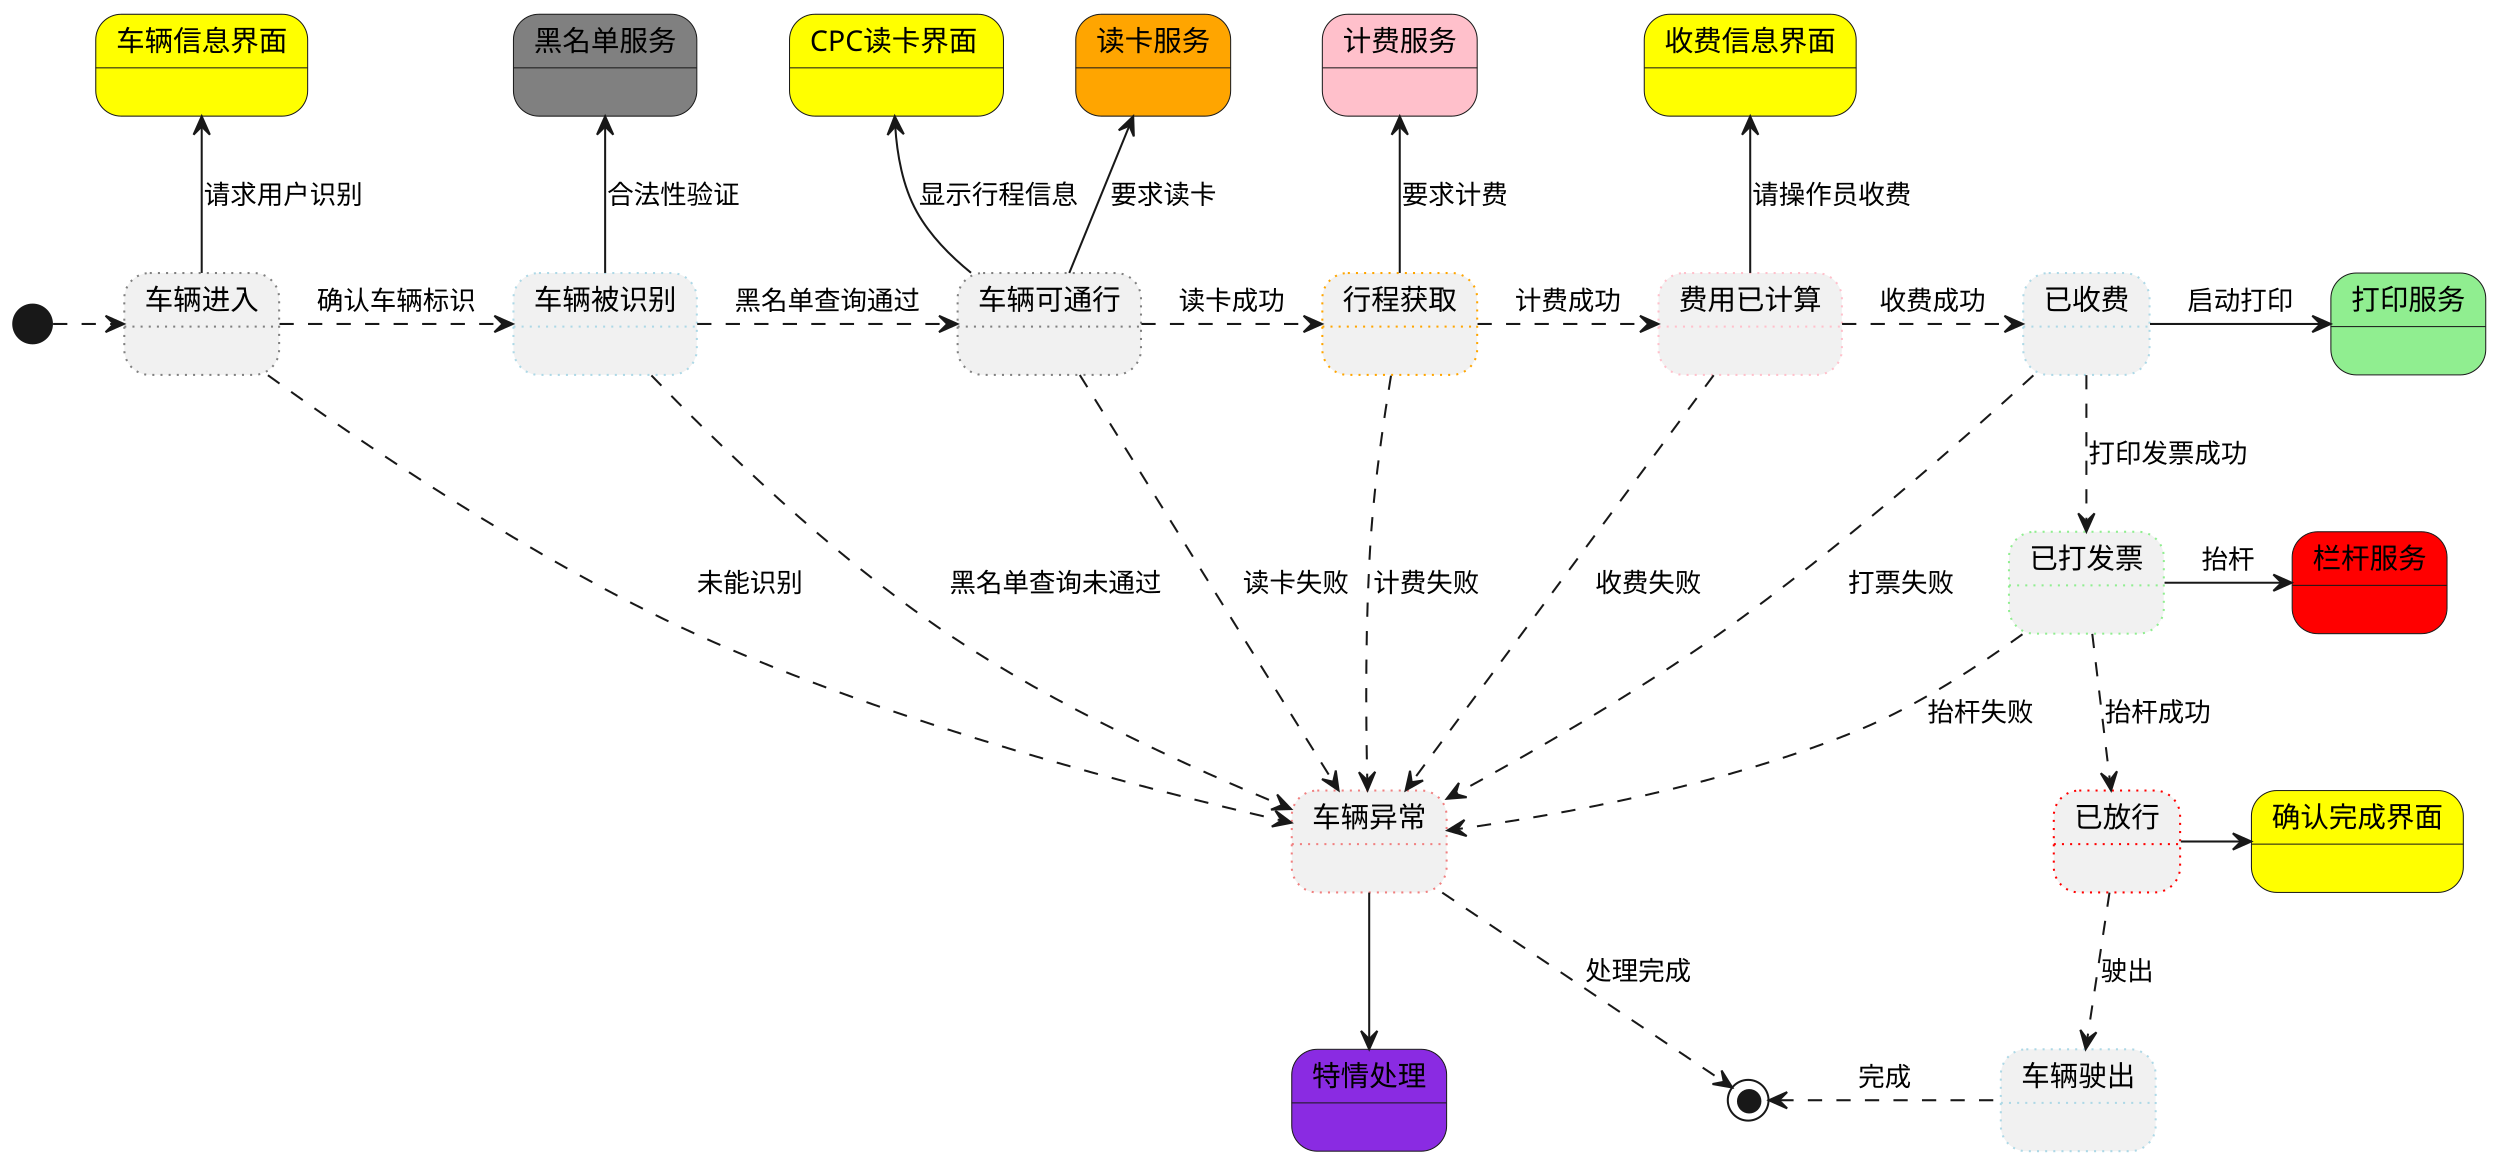
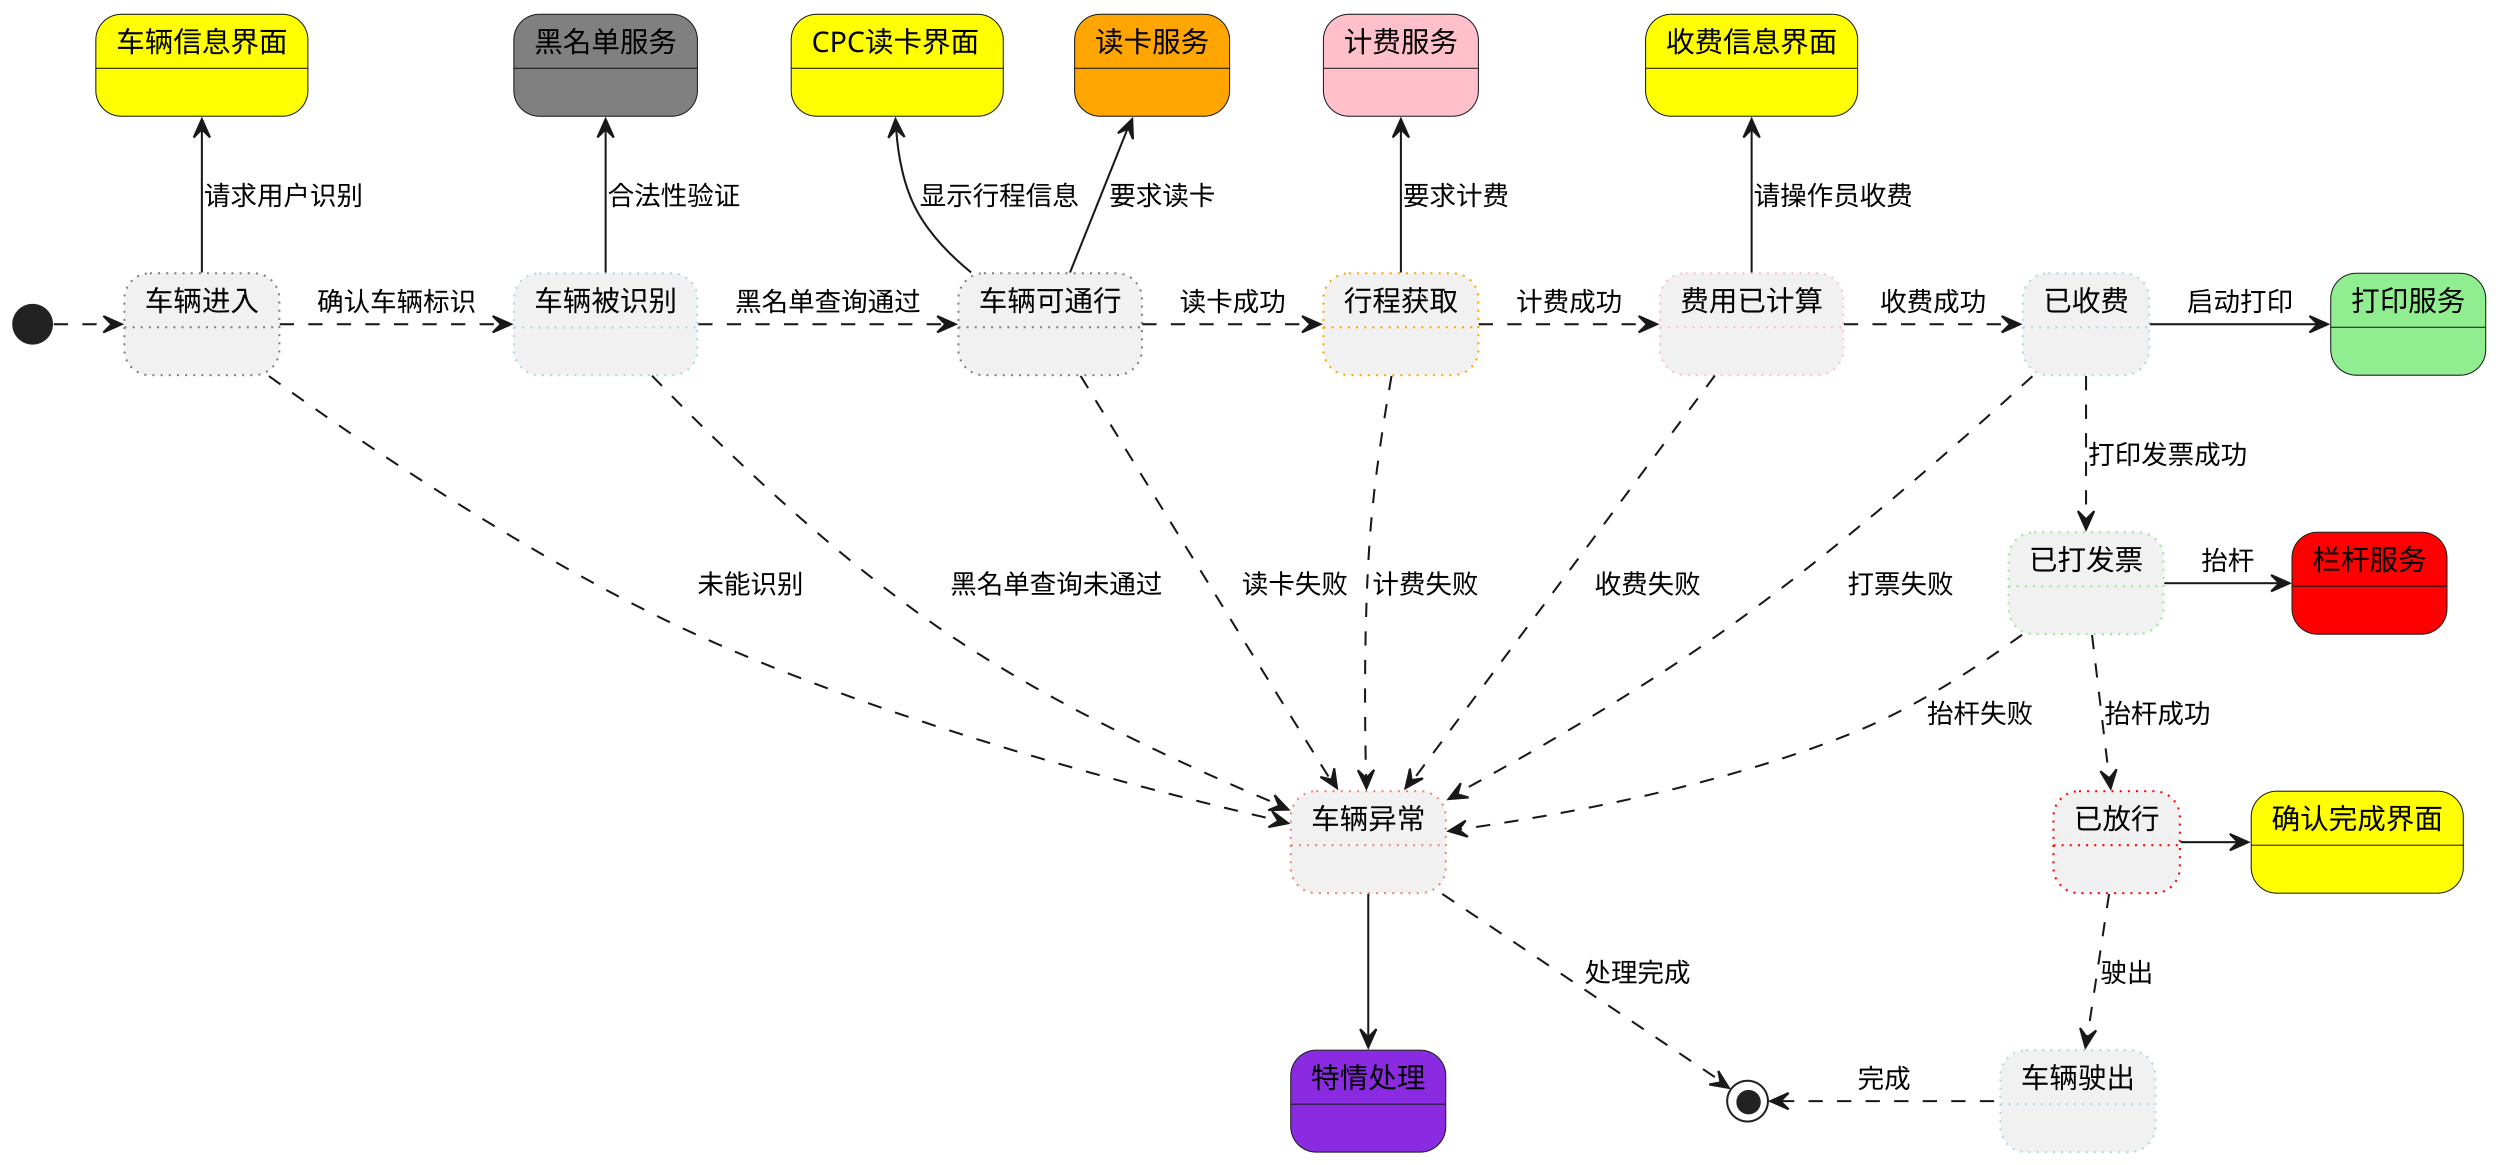
- <svg xmlns="http://www.w3.org/2000/svg" contentStyleType="text/css" height="571px" preserveAspectRatio="none" style="width:1227px;height:571px;background:#FFFFFF;" version="1.1" viewBox="0 0 1227 571" width="1227px" zoomAndPan="magnify">
+ <svg xmlns="http://www.w3.org/2000/svg" contentStyleType="text/css" height="571px" preserveAspectRatio="none" style="width:1226px;height:571px;background:#FFFFFF;" version="1.1" viewBox="0 0 1226 571" width="1226px" zoomAndPan="magnify">
  <defs />
  <g>
    <g id="黑名单服务">
      <rect fill="#808080" height="50" rx="12.5" ry="12.5" style="stroke:#181818;stroke-width:0.5;" width="90" x="252" y="7" />
-       <line style="stroke:#181818;stroke-width:0.5;" x1="252" x2="342" y1="33.297" y2="33.297" />
-       <text fill="#000000" font-family="sans-serif" font-size="14" lengthAdjust="spacing" textLength="70" x="262" y="24.995">黑名单服务</text>
+       <line style="stroke:#181818;stroke-width:0.5;" x1="252" x2="342" y1="33.488" y2="33.488" />
+       <text fill="#000000" font-family="sans-serif" font-size="14" lengthAdjust="spacing" textLength="70" x="262" y="25.535">黑名单服务</text>
    </g>
    <g id="计费服务">
      <rect fill="#FFC0CB" height="50" rx="12.5" ry="12.5" style="stroke:#181818;stroke-width:0.5;" width="76" x="649" y="7" />
-       <line style="stroke:#181818;stroke-width:0.5;" x1="649" x2="725" y1="33.297" y2="33.297" />
-       <text fill="#000000" font-family="sans-serif" font-size="14" lengthAdjust="spacing" textLength="56" x="659" y="24.995">计费服务</text>
+       <line style="stroke:#181818;stroke-width:0.5;" x1="649" x2="725" y1="33.488" y2="33.488" />
+       <text fill="#000000" font-family="sans-serif" font-size="14" lengthAdjust="spacing" textLength="56" x="659" y="25.535">计费服务</text>
    </g>
    <g id="车辆信息界面">
      <rect fill="#FFFF00" height="50" rx="12.5" ry="12.5" style="stroke:#181818;stroke-width:0.5;" width="104" x="47" y="7" />
-       <line style="stroke:#181818;stroke-width:0.5;" x1="47" x2="151" y1="33.297" y2="33.297" />
-       <text fill="#000000" font-family="sans-serif" font-size="14" lengthAdjust="spacing" textLength="84" x="57" y="24.995">车辆信息界面</text>
+       <line style="stroke:#181818;stroke-width:0.5;" x1="47" x2="151" y1="33.488" y2="33.488" />
+       <text fill="#000000" font-family="sans-serif" font-size="14" lengthAdjust="spacing" textLength="84" x="57" y="25.535">车辆信息界面</text>
    </g>
    <g id="收费信息界面">
      <rect fill="#FFFF00" height="50" rx="12.5" ry="12.5" style="stroke:#181818;stroke-width:0.5;" width="104" x="807" y="7" />
-       <line style="stroke:#181818;stroke-width:0.5;" x1="807" x2="911" y1="33.297" y2="33.297" />
-       <text fill="#000000" font-family="sans-serif" font-size="14" lengthAdjust="spacing" textLength="84" x="817" y="24.995">收费信息界面</text>
+       <line style="stroke:#181818;stroke-width:0.5;" x1="807" x2="911" y1="33.488" y2="33.488" />
+       <text fill="#000000" font-family="sans-serif" font-size="14" lengthAdjust="spacing" textLength="84" x="817" y="25.535">收费信息界面</text>
    </g>
    <g id="CPC读卡界面">
-       <rect fill="#FFFF00" height="50" rx="12.5" ry="12.5" style="stroke:#181818;stroke-width:0.5;" width="105" x="387.5" y="7" />
-       <line style="stroke:#181818;stroke-width:0.5;" x1="387.5" x2="492.5" y1="33.297" y2="33.297" />
-       <text fill="#000000" font-family="sans-serif" font-size="14" lengthAdjust="spacing" textLength="85" x="397.5" y="24.995">CPC读卡界面</text>
+       <rect fill="#FFFF00" height="50" rx="12.5" ry="12.5" style="stroke:#181818;stroke-width:0.5;" width="104" x="388" y="7" />
+       <line style="stroke:#181818;stroke-width:0.5;" x1="388" x2="492" y1="33.488" y2="33.488" />
+       <text fill="#000000" font-family="sans-serif" font-size="14" lengthAdjust="spacing" textLength="84" x="398" y="25.535">CPC读卡界面</text>
    </g>
    <g id="确认完成界面">
-       <rect fill="#FFFF00" height="50" rx="12.5" ry="12.5" style="stroke:#181818;stroke-width:0.5;" width="104" x="1105" y="388" />
-       <line style="stroke:#181818;stroke-width:0.5;" x1="1105" x2="1209" y1="414.297" y2="414.297" />
-       <text fill="#000000" font-family="sans-serif" font-size="14" lengthAdjust="spacing" textLength="84" x="1115" y="405.995">确认完成界面</text>
+       <rect fill="#FFFF00" height="50" rx="12.5" ry="12.5" style="stroke:#181818;stroke-width:0.5;" width="104" x="1104" y="388" />
+       <line style="stroke:#181818;stroke-width:0.5;" x1="1104" x2="1208" y1="414.488" y2="414.488" />
+       <text fill="#000000" font-family="sans-serif" font-size="14" lengthAdjust="spacing" textLength="84" x="1114" y="406.535">确认完成界面</text>
    </g>
    <g id="栏杆服务">
-       <rect fill="#FF0000" height="50" rx="12.5" ry="12.5" style="stroke:#181818;stroke-width:0.5;" width="76" x="1125" y="261" />
-       <line style="stroke:#181818;stroke-width:0.5;" x1="1125" x2="1201" y1="287.297" y2="287.297" />
-       <text fill="#000000" font-family="sans-serif" font-size="14" lengthAdjust="spacing" textLength="56" x="1135" y="278.995">栏杆服务</text>
+       <rect fill="#FF0000" height="50" rx="12.5" ry="12.5" style="stroke:#181818;stroke-width:0.5;" width="76" x="1124" y="261" />
+       <line style="stroke:#181818;stroke-width:0.5;" x1="1124" x2="1200" y1="287.488" y2="287.488" />
+       <text fill="#000000" font-family="sans-serif" font-size="14" lengthAdjust="spacing" textLength="56" x="1134" y="279.535">栏杆服务</text>
    </g>
    <g id="打印服务">
-       <rect fill="#90EE90" height="50" rx="12.5" ry="12.5" style="stroke:#181818;stroke-width:0.5;" width="76" x="1144" y="134" />
-       <line style="stroke:#181818;stroke-width:0.5;" x1="1144" x2="1220" y1="160.297" y2="160.297" />
-       <text fill="#000000" font-family="sans-serif" font-size="14" lengthAdjust="spacing" textLength="56" x="1154" y="151.995">打印服务</text>
+       <rect fill="#90EE90" height="50" rx="12.5" ry="12.5" style="stroke:#181818;stroke-width:0.5;" width="76" x="1143" y="134" />
+       <line style="stroke:#181818;stroke-width:0.5;" x1="1143" x2="1219" y1="160.488" y2="160.488" />
+       <text fill="#000000" font-family="sans-serif" font-size="14" lengthAdjust="spacing" textLength="56" x="1153" y="152.535">打印服务</text>
    </g>
    <g id="读卡服务">
-       <rect fill="#FFA500" height="50" rx="12.5" ry="12.5" style="stroke:#181818;stroke-width:0.5;" width="76" x="528" y="7" />
-       <line style="stroke:#181818;stroke-width:0.5;" x1="528" x2="604" y1="33.297" y2="33.297" />
-       <text fill="#000000" font-family="sans-serif" font-size="14" lengthAdjust="spacing" textLength="56" x="538" y="24.995">读卡服务</text>
+       <rect fill="#FFA500" height="50" rx="12.5" ry="12.5" style="stroke:#181818;stroke-width:0.5;" width="76" x="527" y="7" />
+       <line style="stroke:#181818;stroke-width:0.5;" x1="527" x2="603" y1="33.488" y2="33.488" />
+       <text fill="#000000" font-family="sans-serif" font-size="14" lengthAdjust="spacing" textLength="56" x="537" y="25.535">读卡服务</text>
    </g>
    <g id="特情处理">
-       <rect fill="#8A2BE2" height="50" rx="12.5" ry="12.5" style="stroke:#181818;stroke-width:0.5;" width="76" x="634" y="515" />
-       <line style="stroke:#181818;stroke-width:0.5;" x1="634" x2="710" y1="541.297" y2="541.297" />
-       <text fill="#000000" font-family="sans-serif" font-size="14" lengthAdjust="spacing" textLength="56" x="644" y="532.995">特情处理</text>
+       <rect fill="#8A2BE2" height="50" rx="12.5" ry="12.5" style="stroke:#181818;stroke-width:0.5;" width="76" x="633" y="515" />
+       <line style="stroke:#181818;stroke-width:0.5;" x1="633" x2="709" y1="541.488" y2="541.488" />
+       <text fill="#000000" font-family="sans-serif" font-size="14" lengthAdjust="spacing" textLength="56" x="643" y="533.535">特情处理</text>
    </g>
    <g id="车辆进入">
      <rect fill="#F1F1F1" height="50" rx="12.5" ry="12.5" style="stroke:#808080;stroke-width:1.0;stroke-dasharray:1.0,3.0;" width="76" x="61" y="134" />
-       <line style="stroke:#808080;stroke-width:1.0;stroke-dasharray:1.0,3.0;" x1="61" x2="137" y1="160.297" y2="160.297" />
-       <text fill="#000000" font-family="sans-serif" font-size="14" lengthAdjust="spacing" textLength="56" x="71" y="151.995">车辆进入</text>
+       <line style="stroke:#808080;stroke-width:1.0;stroke-dasharray:1.0,3.0;" x1="61" x2="137" y1="160.488" y2="160.488" />
+       <text fill="#000000" font-family="sans-serif" font-size="14" lengthAdjust="spacing" textLength="56" x="71" y="152.535">车辆进入</text>
    </g>
    <g id="行程获取">
      <rect fill="#F1F1F1" height="50" rx="12.5" ry="12.5" style="stroke:#FFA500;stroke-width:1.0;stroke-dasharray:1.0,3.0;" width="76" x="649" y="134" />
-       <line style="stroke:#FFA500;stroke-width:1.0;stroke-dasharray:1.0,3.0;" x1="649" x2="725" y1="160.297" y2="160.297" />
-       <text fill="#000000" font-family="sans-serif" font-size="14" lengthAdjust="spacing" textLength="56" x="659" y="151.995">行程获取</text>
+       <line style="stroke:#FFA500;stroke-width:1.0;stroke-dasharray:1.0,3.0;" x1="649" x2="725" y1="160.488" y2="160.488" />
+       <text fill="#000000" font-family="sans-serif" font-size="14" lengthAdjust="spacing" textLength="56" x="659" y="152.535">行程获取</text>
    </g>
    <g id="车辆可通行">
      <rect fill="#F1F1F1" height="50" rx="12.5" ry="12.5" style="stroke:#808080;stroke-width:1.0;stroke-dasharray:1.0,3.0;" width="90" x="470" y="134" />
-       <line style="stroke:#808080;stroke-width:1.0;stroke-dasharray:1.0,3.0;" x1="470" x2="560" y1="160.297" y2="160.297" />
-       <text fill="#000000" font-family="sans-serif" font-size="14" lengthAdjust="spacing" textLength="70" x="480" y="151.995">车辆可通行</text>
+       <line style="stroke:#808080;stroke-width:1.0;stroke-dasharray:1.0,3.0;" x1="470" x2="560" y1="160.488" y2="160.488" />
+       <text fill="#000000" font-family="sans-serif" font-size="14" lengthAdjust="spacing" textLength="70" x="480" y="152.535">车辆可通行</text>
    </g>
    <g id="车辆被识别">
      <rect fill="#F1F1F1" height="50" rx="12.5" ry="12.5" style="stroke:#ADD8E6;stroke-width:1.0;stroke-dasharray:1.0,3.0;" width="90" x="252" y="134" />
-       <line style="stroke:#ADD8E6;stroke-width:1.0;stroke-dasharray:1.0,3.0;" x1="252" x2="342" y1="160.297" y2="160.297" />
-       <text fill="#000000" font-family="sans-serif" font-size="14" lengthAdjust="spacing" textLength="70" x="262" y="151.995">车辆被识别</text>
+       <line style="stroke:#ADD8E6;stroke-width:1.0;stroke-dasharray:1.0,3.0;" x1="252" x2="342" y1="160.488" y2="160.488" />
+       <text fill="#000000" font-family="sans-serif" font-size="14" lengthAdjust="spacing" textLength="70" x="262" y="152.535">车辆被识别</text>
    </g>
    <g id="费用已计算">
      <rect fill="#F1F1F1" height="50" rx="12.5" ry="12.5" style="stroke:#FFC0CB;stroke-width:1.0;stroke-dasharray:1.0,3.0;" width="90" x="814" y="134" />
-       <line style="stroke:#FFC0CB;stroke-width:1.0;stroke-dasharray:1.0,3.0;" x1="814" x2="904" y1="160.297" y2="160.297" />
-       <text fill="#000000" font-family="sans-serif" font-size="14" lengthAdjust="spacing" textLength="70" x="824" y="151.995">费用已计算</text>
+       <line style="stroke:#FFC0CB;stroke-width:1.0;stroke-dasharray:1.0,3.0;" x1="814" x2="904" y1="160.488" y2="160.488" />
+       <text fill="#000000" font-family="sans-serif" font-size="14" lengthAdjust="spacing" textLength="70" x="824" y="152.535">费用已计算</text>
    </g>
    <g id="已收费">
-       <rect fill="#F1F1F1" height="50" rx="12.5" ry="12.5" style="stroke:#ADD8E6;stroke-width:1.0;stroke-dasharray:1.0,3.0;" width="62" x="993" y="134" />
-       <line style="stroke:#ADD8E6;stroke-width:1.0;stroke-dasharray:1.0,3.0;" x1="993" x2="1055" y1="160.297" y2="160.297" />
-       <text fill="#000000" font-family="sans-serif" font-size="14" lengthAdjust="spacing" textLength="42" x="1003" y="151.995">已收费</text>
+       <rect fill="#F1F1F1" height="50" rx="12.5" ry="12.5" style="stroke:#ADD8E6;stroke-width:1.0;stroke-dasharray:1.0,3.0;" width="62" x="992" y="134" />
+       <line style="stroke:#ADD8E6;stroke-width:1.0;stroke-dasharray:1.0,3.0;" x1="992" x2="1054" y1="160.488" y2="160.488" />
+       <text fill="#000000" font-family="sans-serif" font-size="14" lengthAdjust="spacing" textLength="42" x="1002" y="152.535">已收费</text>
    </g>
    <g id="已打发票">
-       <rect fill="#F1F1F1" height="50" rx="12.5" ry="12.5" style="stroke:#90EE90;stroke-width:1.0;stroke-dasharray:1.0,3.0;" width="76" x="986" y="261" />
-       <line style="stroke:#90EE90;stroke-width:1.0;stroke-dasharray:1.0,3.0;" x1="986" x2="1062" y1="287.297" y2="287.297" />
-       <text fill="#000000" font-family="sans-serif" font-size="14" lengthAdjust="spacing" textLength="56" x="996" y="278.995">已打发票</text>
+       <rect fill="#F1F1F1" height="50" rx="12.5" ry="12.5" style="stroke:#90EE90;stroke-width:1.0;stroke-dasharray:1.0,3.0;" width="76" x="985" y="261" />
+       <line style="stroke:#90EE90;stroke-width:1.0;stroke-dasharray:1.0,3.0;" x1="985" x2="1061" y1="287.488" y2="287.488" />
+       <text fill="#000000" font-family="sans-serif" font-size="14" lengthAdjust="spacing" textLength="56" x="995" y="279.535">已打发票</text>
    </g>
    <g id="已放行">
-       <rect fill="#F1F1F1" height="50" rx="12.5" ry="12.5" style="stroke:#FF0000;stroke-width:1.0;stroke-dasharray:1.0,3.0;" width="62" x="1008" y="388" />
-       <line style="stroke:#FF0000;stroke-width:1.0;stroke-dasharray:1.0,3.0;" x1="1008" x2="1070" y1="414.297" y2="414.297" />
-       <text fill="#000000" font-family="sans-serif" font-size="14" lengthAdjust="spacing" textLength="42" x="1018" y="405.995">已放行</text>
+       <rect fill="#F1F1F1" height="50" rx="12.5" ry="12.5" style="stroke:#FF0000;stroke-width:1.0;stroke-dasharray:1.0,3.0;" width="62" x="1007" y="388" />
+       <line style="stroke:#FF0000;stroke-width:1.0;stroke-dasharray:1.0,3.0;" x1="1007" x2="1069" y1="414.488" y2="414.488" />
+       <text fill="#000000" font-family="sans-serif" font-size="14" lengthAdjust="spacing" textLength="42" x="1017" y="406.535">已放行</text>
    </g>
    <g id="车辆驶出">
-       <rect fill="#F1F1F1" height="50" rx="12.5" ry="12.5" style="stroke:#ADD8E6;stroke-width:1.0;stroke-dasharray:1.0,3.0;" width="76" x="982" y="515" />
-       <line style="stroke:#ADD8E6;stroke-width:1.0;stroke-dasharray:1.0,3.0;" x1="982" x2="1058" y1="541.297" y2="541.297" />
-       <text fill="#000000" font-family="sans-serif" font-size="14" lengthAdjust="spacing" textLength="56" x="992" y="532.995">车辆驶出</text>
+       <rect fill="#F1F1F1" height="50" rx="12.5" ry="12.5" style="stroke:#ADD8E6;stroke-width:1.0;stroke-dasharray:1.0,3.0;" width="76" x="981" y="515" />
+       <line style="stroke:#ADD8E6;stroke-width:1.0;stroke-dasharray:1.0,3.0;" x1="981" x2="1057" y1="541.488" y2="541.488" />
+       <text fill="#000000" font-family="sans-serif" font-size="14" lengthAdjust="spacing" textLength="56" x="991" y="533.535">车辆驶出</text>
    </g>
    <g id="车辆异常">
-       <rect fill="#F1F1F1" height="50" rx="12.5" ry="12.5" style="stroke:#F08080;stroke-width:1.0;stroke-dasharray:1.0,3.0;" width="76" x="634" y="388" />
-       <line style="stroke:#F08080;stroke-width:1.0;stroke-dasharray:1.0,3.0;" x1="634" x2="710" y1="414.297" y2="414.297" />
-       <text fill="#000000" font-family="sans-serif" font-size="14" lengthAdjust="spacing" textLength="56" x="644" y="405.995">车辆异常</text>
-     </g>
-     <ellipse cx="16" cy="159" fill="#181818" rx="10" ry="10" style="stroke:none;stroke-width:1.0;" />
-     <ellipse cx="858" cy="540" fill="none" rx="10" ry="10" style="stroke:#181818;stroke-width:1.0;" />
-     <ellipse cx="858.5" cy="540.5" fill="#181818" rx="6" ry="6" style="stroke:none;stroke-width:1.0;" />
-     <g id="link_*start*_车辆进入">
-       <path d="M26.05,159 C35.92,159 45.79,159 55.66,159 " fill="none" id="*start*-to-车辆进入" style="stroke:#181818;stroke-width:1.0;stroke-dasharray:7.0,7.0;" />
-       <polygon fill="#181818" points="60.82,159,51.82,155,55.82,159,51.82,163,60.82,159" style="stroke:#181818;stroke-width:1.0;" />
+       <rect fill="#F1F1F1" height="50" rx="12.5" ry="12.5" style="stroke:#F08080;stroke-width:1.0;stroke-dasharray:1.0,3.0;" width="76" x="633" y="388" />
+       <line style="stroke:#F08080;stroke-width:1.0;stroke-dasharray:1.0,3.0;" x1="633" x2="709" y1="414.488" y2="414.488" />
+       <text fill="#000000" font-family="sans-serif" font-size="14" lengthAdjust="spacing" textLength="56" x="643" y="406.535">车辆异常</text>
+     </g>
+     <ellipse cx="16" cy="159" fill="#222222" rx="10" ry="10" style="stroke:none;stroke-width:1.0;" />
+     <ellipse cx="857" cy="540" fill="none" rx="10" ry="10" style="stroke:#222222;stroke-width:1.0;" />
+     <ellipse cx="857.5" cy="540.5" fill="#222222" rx="6" ry="6" style="stroke:none;stroke-width:1.0;" />
+     <g id="link_*start_车辆进入">
+       <path d="M26.38,159 C35.85,159 45.33,159 54.8,159 " fill="none" id="*start-to-车辆进入" style="stroke:#181818;stroke-width:1.0;stroke-dasharray:7.0,7.0;" />
+       <polygon fill="#181818" points="59.7,159,50.7,155,54.7,159,50.7,163,59.7,159" style="stroke:#181818;stroke-width:1.0;" />
    </g>
    <g id="link_车辆进入_车辆被识别">
-       <path d="M137.18,159 C168.22,159 212.28,159 246.29,159 " fill="none" id="车辆进入-to-车辆被识别" style="stroke:#181818;stroke-width:1.0;stroke-dasharray:7.0,7.0;" />
-       <polygon fill="#181818" points="251.65,159,242.65,155,246.65,159,242.65,163,251.65,159" style="stroke:#181818;stroke-width:1.0;" />
-       <text fill="#000000" font-family="sans-serif" font-size="13" lengthAdjust="spacing" textLength="78" x="155.5" y="152.067">确认车辆标识</text>
+       <path d="M137.18,159 C168.09,159 211.92,159 245.86,159 " fill="none" id="车辆进入-to-车辆被识别" style="stroke:#181818;stroke-width:1.0;stroke-dasharray:7.0,7.0;" />
+       <polygon fill="#181818" points="250.65,159,241.65,155,245.65,159,241.65,163,250.65,159" style="stroke:#181818;stroke-width:1.0;" />
+       <text fill="#000000" font-family="sans-serif" font-size="13" lengthAdjust="spacing" textLength="78" x="155.5" y="152.568">确认车辆标识</text>
    </g>
    <g id="link_车辆信息界面_车辆进入">
-       <path d="M99,62.19 C99,84.02 99,113.5 99,133.97 " fill="none" id="车辆信息界面-backto-车辆进入" style="stroke:#181818;stroke-width:1.0;" />
-       <polygon fill="#181818" points="99,57.1,95,66.1,99,62.1,103,66.1,99,57.1" style="stroke:#181818;stroke-width:1.0;" />
-       <text fill="#000000" font-family="sans-serif" font-size="13" lengthAdjust="spacing" textLength="78" x="100" y="100.067">请求用户识别</text>
+       <path d="M99,63.29 C99,84.89 99,113.55 99,133.66 " fill="none" id="车辆信息界面-backto-车辆进入" style="stroke:#181818;stroke-width:1.0;" />
+       <polygon fill="#181818" points="99,58.4,95,67.4,99,63.4,103,67.4,99,58.4" style="stroke:#181818;stroke-width:1.0;" />
+       <text fill="#000000" font-family="sans-serif" font-size="13" lengthAdjust="spacing" textLength="78" x="100" y="100.568">请求用户识别</text>
    </g>
    <g id="link_车辆被识别_车辆可通行">
-       <path d="M342.17,159 C377.83,159 427.56,159 464.53,159 " fill="none" id="车辆被识别-to-车辆可通行" style="stroke:#181818;stroke-width:1.0;stroke-dasharray:7.0,7.0;" />
-       <polygon fill="#181818" points="469.89,159,460.89,155,464.89,159,460.89,163,469.89,159" style="stroke:#181818;stroke-width:1.0;" />
-       <text fill="#000000" font-family="sans-serif" font-size="13" lengthAdjust="spacing" textLength="91" x="360.5" y="152.067">黑名单查询通过</text>
+       <path d="M342.43,159 C377.85,159 427.03,159 463.83,159 " fill="none" id="车辆被识别-to-车辆可通行" style="stroke:#181818;stroke-width:1.0;stroke-dasharray:7.0,7.0;" />
+       <polygon fill="#181818" points="468.62,159,459.62,155,463.62,159,459.62,163,468.62,159" style="stroke:#181818;stroke-width:1.0;" />
+       <text fill="#000000" font-family="sans-serif" font-size="13" lengthAdjust="spacing" textLength="91" x="360.5" y="152.568">黑名单查询通过</text>
    </g>
    <g id="link_黑名单服务_车辆被识别">
-       <path d="M297,62.19 C297,84.02 297,113.5 297,133.97 " fill="none" id="黑名单服务-backto-车辆被识别" style="stroke:#181818;stroke-width:1.0;" />
-       <polygon fill="#181818" points="297,57.1,293,66.1,297,62.1,301,66.1,297,57.1" style="stroke:#181818;stroke-width:1.0;" />
-       <text fill="#000000" font-family="sans-serif" font-size="13" lengthAdjust="spacing" textLength="65" x="298" y="100.067">合法性验证</text>
+       <path d="M297,63.29 C297,84.89 297,113.55 297,133.66 " fill="none" id="黑名单服务-backto-车辆被识别" style="stroke:#181818;stroke-width:1.0;" />
+       <polygon fill="#181818" points="297,58.4,293,67.4,297,63.4,301,67.4,297,58.4" style="stroke:#181818;stroke-width:1.0;" />
+       <text fill="#000000" font-family="sans-serif" font-size="13" lengthAdjust="spacing" textLength="65" x="298" y="100.568">合法性验证</text>
    </g>
    <g id="link_车辆被识别_车辆异常">
-       <path d="M319.72,184.27 C350.48,216.17 408.09,272.64 465,311 C518.11,346.79 585.79,377.33 629.02,395.18 " fill="none" id="车辆被识别-to-车辆异常" style="stroke:#181818;stroke-width:1.0;stroke-dasharray:7.0,7.0;" />
-       <polygon fill="#181818" points="633.65,397.08,626.843,389.962,629.024,395.181,623.805,397.363,633.65,397.08" style="stroke:#181818;stroke-width:1.0;" />
-       <text fill="#000000" font-family="sans-serif" font-size="13" lengthAdjust="spacing" textLength="104" x="466" y="290.567">黑名单查询未通过</text>
+       <path d="M319.73,184.25 C350.5,216.13 408.13,272.59 465,311 C517.55,346.49 584.4,376.9 627.45,394.82 " fill="none" id="车辆被识别-to-车辆异常" style="stroke:#181818;stroke-width:1.0;stroke-dasharray:7.0,7.0;" />
+       <polygon fill="#181818" points="631.84,397.05,625.06,389.907,627.222,395.134,621.994,397.296,631.84,397.05" style="stroke:#181818;stroke-width:1.0;" />
+       <text fill="#000000" font-family="sans-serif" font-size="13" lengthAdjust="spacing" textLength="104" x="466" y="291.068">黑名单查询未通过</text>
    </g>
    <g id="link_车辆可通行_行程获取">
-       <path d="M560.19,159 C586.04,159 618.29,159 643.8,159 " fill="none" id="车辆可通行-to-行程获取" style="stroke:#181818;stroke-width:1.0;stroke-dasharray:7.0,7.0;" />
-       <polygon fill="#181818" points="648.8,159,639.8,155,643.8,159,639.8,163,648.8,159" style="stroke:#181818;stroke-width:1.0;" />
-       <text fill="#000000" font-family="sans-serif" font-size="13" lengthAdjust="spacing" textLength="52" x="578.5" y="152.067">读卡成功</text>
+       <path d="M560.19,159 C585.62,159 617.25,159 642.56,159 " fill="none" id="车辆可通行-to-行程获取" style="stroke:#181818;stroke-width:1.0;stroke-dasharray:7.0,7.0;" />
+       <polygon fill="#181818" points="647.52,159,638.52,155,642.52,159,638.52,163,647.52,159" style="stroke:#181818;stroke-width:1.0;" />
+       <text fill="#000000" font-family="sans-serif" font-size="13" lengthAdjust="spacing" textLength="52" x="578.5" y="152.568">读卡成功</text>
    </g>
    <g id="link_读卡服务_车辆可通行">
-       <path d="M554.2,61.92 C545.29,83.77 533.19,113.42 524.8,133.97 " fill="none" id="读卡服务-backto-车辆可通行" style="stroke:#181818;stroke-width:1.0;" />
-       <polygon fill="#181818" points="556.17,57.1,549.07,63.926,554.284,61.73,556.479,66.944,556.17,57.1" style="stroke:#181818;stroke-width:1.0;" />
-       <text fill="#000000" font-family="sans-serif" font-size="13" lengthAdjust="spacing" textLength="52" x="545" y="100.067">要求读卡</text>
+       <path d="M553.11,62.74 C544.44,84.4 532.85,113.38 524.73,133.66 " fill="none" id="读卡服务-backto-车辆可通行" style="stroke:#181818;stroke-width:1.0;" />
+       <polygon fill="#181818" points="555.24,58.4,548.184,65.271,553.383,63.042,555.611,68.242,555.24,58.4" style="stroke:#181818;stroke-width:1.0;" />
+       <text fill="#000000" font-family="sans-serif" font-size="13" lengthAdjust="spacing" textLength="52" x="544" y="100.568">要求读卡</text>
    </g>
    <g id="link_CPC读卡界面_车辆可通行">
-       <path d="M439.4,62.29 C440.27,75.72 442.99,91.43 450,104 C456.43,115.53 466.37,125.63 476.57,133.88 " fill="none" id="CPC读卡界面-backto-车辆可通行" style="stroke:#181818;stroke-width:1.0;" />
-       <polygon fill="#181818" points="439.14,57.07,435.608,66.264,439.397,62.063,443.597,65.853,439.14,57.07" style="stroke:#181818;stroke-width:1.0;" />
-       <text fill="#000000" font-family="sans-serif" font-size="13" lengthAdjust="spacing" textLength="78" x="451" y="100.067">显示行程信息</text>
+       <path d="M439.47,63.31 C440.41,76.51 443.16,91.74 450,104 C456.36,115.4 466.15,125.4 476.23,133.6 " fill="none" id="CPC读卡界面-backto-车辆可通行" style="stroke:#181818;stroke-width:1.0;" />
+       <polygon fill="#181818" points="439.15,58.4,435.618,67.594,439.407,63.393,443.607,67.183,439.15,58.4" style="stroke:#181818;stroke-width:1.0;" />
+       <text fill="#000000" font-family="sans-serif" font-size="13" lengthAdjust="spacing" textLength="78" x="451" y="100.568">显示行程信息</text>
    </g>
    <g id="link_行程获取_费用已计算">
-       <path d="M725.17,159 C749.76,159 782,159 808.67,159 " fill="none" id="行程获取-to-费用已计算" style="stroke:#181818;stroke-width:1.0;stroke-dasharray:7.0,7.0;" />
-       <polygon fill="#181818" points="813.92,159,804.92,155,808.92,159,804.92,163,813.92,159" style="stroke:#181818;stroke-width:1.0;" />
-       <text fill="#000000" font-family="sans-serif" font-size="13" lengthAdjust="spacing" textLength="52" x="743.5" y="152.067">计费成功</text>
+       <path d="M725.17,159 C749.46,159 781.22,159 807.7,159 " fill="none" id="行程获取-to-费用已计算" style="stroke:#181818;stroke-width:1.0;stroke-dasharray:7.0,7.0;" />
+       <polygon fill="#181818" points="812.61,159,803.61,155,807.61,159,803.61,163,812.61,159" style="stroke:#181818;stroke-width:1.0;" />
+       <text fill="#000000" font-family="sans-serif" font-size="13" lengthAdjust="spacing" textLength="52" x="743.5" y="152.568">计费成功</text>
    </g>
    <g id="link_计费服务_行程获取">
-       <path d="M687,62.19 C687,84.02 687,113.5 687,133.97 " fill="none" id="计费服务-backto-行程获取" style="stroke:#181818;stroke-width:1.0;" />
-       <polygon fill="#181818" points="687,57.1,683,66.1,687,62.1,691,66.1,687,57.1" style="stroke:#181818;stroke-width:1.0;" />
-       <text fill="#000000" font-family="sans-serif" font-size="13" lengthAdjust="spacing" textLength="52" x="688" y="100.067">要求计费</text>
+       <path d="M687,63.29 C687,84.89 687,113.55 687,133.66 " fill="none" id="计费服务-backto-行程获取" style="stroke:#181818;stroke-width:1.0;" />
+       <polygon fill="#181818" points="687,58.4,683,67.4,687,63.4,691,67.4,687,58.4" style="stroke:#181818;stroke-width:1.0;" />
+       <text fill="#000000" font-family="sans-serif" font-size="13" lengthAdjust="spacing" textLength="52" x="688" y="100.568">要求计费</text>
    </g>
    <g id="link_费用已计算_已收费">
-       <path d="M904.09,159 C930.37,159 963.07,159 987.68,159 " fill="none" id="费用已计算-to-已收费" style="stroke:#181818;stroke-width:1.0;stroke-dasharray:7.0,7.0;" />
-       <polygon fill="#181818" points="992.81,159,983.81,155,987.81,159,983.81,163,992.81,159" style="stroke:#181818;stroke-width:1.0;" />
-       <text fill="#000000" font-family="sans-serif" font-size="13" lengthAdjust="spacing" textLength="52" x="922.5" y="152.067">收费成功</text>
+       <path d="M904.25,159 C929.86,159 961.5,159 985.68,159 " fill="none" id="费用已计算-to-已收费" style="stroke:#181818;stroke-width:1.0;stroke-dasharray:7.0,7.0;" />
+       <polygon fill="#181818" points="990.65,159,981.65,155,985.65,159,981.65,163,990.65,159" style="stroke:#181818;stroke-width:1.0;" />
+       <text fill="#000000" font-family="sans-serif" font-size="13" lengthAdjust="spacing" textLength="52" x="922" y="152.568">收费成功</text>
    </g>
    <g id="link_收费信息界面_费用已计算">
-       <path d="M859,62.19 C859,84.02 859,113.5 859,133.97 " fill="none" id="收费信息界面-backto-费用已计算" style="stroke:#181818;stroke-width:1.0;" />
-       <polygon fill="#181818" points="859,57.1,855,66.1,859,62.1,863,66.1,859,57.1" style="stroke:#181818;stroke-width:1.0;" />
-       <text fill="#000000" font-family="sans-serif" font-size="13" lengthAdjust="spacing" textLength="78" x="860" y="100.067">请操作员收费</text>
+       <path d="M859,63.29 C859,84.89 859,113.55 859,133.66 " fill="none" id="收费信息界面-backto-费用已计算" style="stroke:#181818;stroke-width:1.0;" />
+       <polygon fill="#181818" points="859,58.4,855,67.4,859,63.4,863,67.4,859,58.4" style="stroke:#181818;stroke-width:1.0;" />
+       <text fill="#000000" font-family="sans-serif" font-size="13" lengthAdjust="spacing" textLength="78" x="860" y="100.568">请操作员收费</text>
    </g>
    <g id="link_已收费_已打发票">
-       <path d="M1024,184.1 C1024,204.59 1024,234.08 1024,255.88 " fill="none" id="已收费-to-已打发票" style="stroke:#181818;stroke-width:1.0;stroke-dasharray:7.0,7.0;" />
-       <polygon fill="#181818" points="1024,260.97,1028,251.97,1024,255.97,1020,251.97,1024,260.97" style="stroke:#181818;stroke-width:1.0;" />
-       <text fill="#000000" font-family="sans-serif" font-size="13" lengthAdjust="spacing" textLength="78" x="1025" y="227.067">打印发票成功</text>
+       <path d="M1023,184.4 C1023,204.53 1023,233.19 1023,254.78 " fill="none" id="已收费-to-已打发票" style="stroke:#181818;stroke-width:1.0;stroke-dasharray:7.0,7.0;" />
+       <polygon fill="#181818" points="1023,259.66,1027,250.66,1023,254.66,1019,250.66,1023,259.66" style="stroke:#181818;stroke-width:1.0;" />
+       <text fill="#000000" font-family="sans-serif" font-size="13" lengthAdjust="spacing" textLength="78" x="1024" y="227.568">打印发票成功</text>
    </g>
    <g id="link_已收费_打印服务">
-       <path d="M1055.22,159 C1079.08,159 1112.25,159 1138.68,159 " fill="none" id="已收费-to-打印服务" style="stroke:#181818;stroke-width:1.0;" />
-       <polygon fill="#181818" points="1143.87,159,1134.87,155,1138.87,159,1134.87,163,1143.87,159" style="stroke:#181818;stroke-width:1.0;" />
-       <text fill="#000000" font-family="sans-serif" font-size="13" lengthAdjust="spacing" textLength="52" x="1073.5" y="152.067">启动打印</text>
+       <path d="M1054.22,159 C1077.79,159 1110.47,159 1136.74,159 " fill="none" id="已收费-to-打印服务" style="stroke:#181818;stroke-width:1.0;" />
+       <polygon fill="#181818" points="1141.59,159,1132.59,155,1136.59,159,1132.59,163,1141.59,159" style="stroke:#181818;stroke-width:1.0;" />
+       <text fill="#000000" font-family="sans-serif" font-size="13" lengthAdjust="spacing" textLength="52" x="1072.5" y="152.568">启动打印</text>
    </g>
    <g id="link_已打发票_已放行">
-       <path d="M1026.89,311.1 C1029.35,331.59 1032.89,361.08 1035.51,382.88 " fill="none" id="已打发票-to-已放行" style="stroke:#181818;stroke-width:1.0;stroke-dasharray:7.0,7.0;" />
-       <polygon fill="#181818" points="1036.12,387.97,1039.013,378.556,1035.521,383.006,1031.07,379.514,1036.12,387.97" style="stroke:#181818;stroke-width:1.0;" />
-       <text fill="#000000" font-family="sans-serif" font-size="13" lengthAdjust="spacing" textLength="52" x="1033" y="354.067">抬杆成功</text>
+       <path d="M1025.93,311.4 C1028.34,331.53 1031.78,360.19 1034.37,381.78 " fill="none" id="已打发票-to-已放行" style="stroke:#181818;stroke-width:1.0;stroke-dasharray:7.0,7.0;" />
+       <polygon fill="#181818" points="1035.08,386.66,1037.97,377.245,1034.479,381.696,1030.027,378.206,1035.08,386.66" style="stroke:#181818;stroke-width:1.0;" />
+       <text fill="#000000" font-family="sans-serif" font-size="13" lengthAdjust="spacing" textLength="52" x="1032" y="354.568">抬杆成功</text>
    </g>
    <g id="link_已打发票_栏杆服务">
-       <path d="M1062.35,286 C1080.13,286 1101.33,286 1119.68,286 " fill="none" id="已打发票-to-栏杆服务" style="stroke:#181818;stroke-width:1.0;" />
-       <polygon fill="#181818" points="1124.77,286,1115.77,282,1119.77,286,1115.77,290,1124.77,286" style="stroke:#181818;stroke-width:1.0;" />
-       <text fill="#000000" font-family="sans-serif" font-size="13" lengthAdjust="spacing" textLength="26" x="1080.5" y="279.067">抬杆</text>
+       <path d="M1061.35,286 C1078.97,286 1099.97,286 1118.21,286 " fill="none" id="已打发票-to-栏杆服务" style="stroke:#181818;stroke-width:1.0;" />
+       <polygon fill="#181818" points="1122.77,286,1113.77,282,1117.77,286,1113.77,290,1122.77,286" style="stroke:#181818;stroke-width:1.0;" />
+       <text fill="#000000" font-family="sans-serif" font-size="13" lengthAdjust="spacing" textLength="26" x="1079.5" y="279.568">抬杆</text>
    </g>
    <g id="link_已放行_车辆驶出">
-       <path d="M1035.34,438.1 C1032.22,458.59 1027.74,488.08 1024.43,509.88 " fill="none" id="已放行-to-车辆驶出" style="stroke:#181818;stroke-width:1.0;stroke-dasharray:7.0,7.0;" />
-       <polygon fill="#181818" points="1023.65,514.97,1028.943,506.664,1024.393,510.026,1021.032,505.476,1023.65,514.97" style="stroke:#181818;stroke-width:1.0;" />
-       <text fill="#000000" font-family="sans-serif" font-size="13" lengthAdjust="spacing" textLength="26" x="1031" y="481.067">驶出</text>
+       <path d="M1034.29,438.4 C1031.23,458.53 1026.87,487.19 1023.59,508.78 " fill="none" id="已放行-to-车辆驶出" style="stroke:#181818;stroke-width:1.0;stroke-dasharray:7.0,7.0;" />
+       <polygon fill="#181818" points="1022.7,513.66,1027.993,505.354,1023.443,508.716,1020.082,504.166,1022.7,513.66" style="stroke:#181818;stroke-width:1.0;" />
+       <text fill="#000000" font-family="sans-serif" font-size="13" lengthAdjust="spacing" textLength="26" x="1030" y="481.568">驶出</text>
    </g>
    <g id="link_已放行_确认完成界面">
-       <path d="M1070.34,413 C1080.14,413 1089.95,413 1099.75,413 " fill="none" id="已放行-to-确认完成界面" style="stroke:#181818;stroke-width:1.0;" />
-       <polygon fill="#181818" points="1104.87,413,1095.87,409,1099.87,413,1095.87,417,1104.87,413" style="stroke:#181818;stroke-width:1.0;" />
+       <path d="M1069.34,413 C1078.78,413 1088.22,413 1097.66,413 " fill="none" id="已放行-to-确认完成界面" style="stroke:#181818;stroke-width:1.0;" />
+       <polygon fill="#181818" points="1102.53,413,1093.53,409,1097.53,413,1093.53,417,1102.53,413" style="stroke:#181818;stroke-width:1.0;" />
    </g>
    <g id="link_车辆进入_车辆异常">
-       <path d="M131.5,184.17 C176.55,216.74 261.44,274.8 341,311 C440,356.05 564.51,387.89 628.94,402.68 " fill="none" id="车辆进入-to-车辆异常" style="stroke:#181818;stroke-width:1.0;stroke-dasharray:7.0,7.0;" />
-       <polygon fill="#181818" points="633.85,403.8,625.968,397.894,628.976,402.685,624.185,405.692,633.85,403.8" style="stroke:#181818;stroke-width:1.0;" />
-       <text fill="#000000" font-family="sans-serif" font-size="13" lengthAdjust="spacing" textLength="52" x="342" y="290.567">未能识别</text>
+       <path d="M131.89,184.44 C177.04,217.05 261.68,274.87 341,311 C439.18,355.72 562.51,387.5 627.04,402.42 " fill="none" id="车辆进入-to-车辆异常" style="stroke:#181818;stroke-width:1.0;stroke-dasharray:7.0,7.0;" />
+       <polygon fill="#181818" points="631.72,403.72,623.838,397.814,626.846,402.605,622.055,405.613,631.72,403.72" style="stroke:#181818;stroke-width:1.0;" />
+       <text fill="#000000" font-family="sans-serif" font-size="13" lengthAdjust="spacing" textLength="52" x="342" y="291.068">未能识别</text>
    </g>
    <g id="link_车辆可通行_车辆异常">
-       <path d="M529.97,184.06 C548.51,213.87 581.07,266.18 609,311 C624.24,335.46 641.57,363.24 654.19,383.47 " fill="none" id="车辆可通行-to-车辆异常" style="stroke:#181818;stroke-width:1.0;stroke-dasharray:7.0,7.0;" />
-       <polygon fill="#181818" points="656.97,387.92,655.607,378.166,654.326,383.676,648.816,382.396,656.97,387.92" style="stroke:#181818;stroke-width:1.0;" />
-       <text fill="#000000" font-family="sans-serif" font-size="13" lengthAdjust="spacing" textLength="52" x="610" y="290.567">读卡失败</text>
+       <path d="M529.94,184.35 C548.27,214.22 580.34,266.38 608,311 C622.96,335.13 640,362.44 652.58,382.58 " fill="none" id="车辆可通行-to-车辆异常" style="stroke:#181818;stroke-width:1.0;stroke-dasharray:7.0,7.0;" />
+       <polygon fill="#181818" points="655.68,386.53,654.317,376.776,653.036,382.286,647.526,381.006,655.68,386.53" style="stroke:#181818;stroke-width:1.0;" />
+       <text fill="#000000" font-family="sans-serif" font-size="13" lengthAdjust="spacing" textLength="52" x="609" y="291.068">读卡失败</text>
    </g>
    <g id="link_行程获取_车辆异常">
-       <path d="M682.7,184.4 C679.33,204.79 674.9,234.69 673,261 C669.94,303.27 670.35,352.36 671.06,382.81 " fill="none" id="行程获取-to-车辆异常" style="stroke:#181818;stroke-width:1.0;stroke-dasharray:7.0,7.0;" />
-       <polygon fill="#181818" points="671.19,387.9,674.957,378.8,671.062,382.902,666.96,379.006,671.19,387.9" style="stroke:#181818;stroke-width:1.0;" />
-       <text fill="#000000" font-family="sans-serif" font-size="13" lengthAdjust="spacing" textLength="52" x="674" y="290.567">计费失败</text>
+       <path d="M682.39,184.38 C678.78,204.77 674.03,234.67 672,261 C668.78,302.78 669.19,351.26 669.95,381.78 " fill="none" id="行程获取-to-车辆异常" style="stroke:#181818;stroke-width:1.0;stroke-dasharray:7.0,7.0;" />
+       <polygon fill="#181818" points="670.11,386.63,673.877,377.53,669.981,381.632,665.879,377.736,670.11,386.63" style="stroke:#181818;stroke-width:1.0;" />
+       <text fill="#000000" font-family="sans-serif" font-size="13" lengthAdjust="spacing" textLength="52" x="673" y="291.068">计费失败</text>
    </g>
    <g id="link_费用已计算_车辆异常">
-       <path d="M841.07,184.16 C806.3,231.01 729.9,333.97 692.9,383.83 " fill="none" id="费用已计算-to-车辆异常" style="stroke:#181818;stroke-width:1.0;stroke-dasharray:7.0,7.0;" />
-       <polygon fill="#181818" points="689.88,387.91,698.461,383.076,692.864,383.898,692.042,378.301,689.88,387.91" style="stroke:#181818;stroke-width:1.0;" />
-       <text fill="#000000" font-family="sans-serif" font-size="13" lengthAdjust="spacing" textLength="52" x="783" y="290.567">收费失败</text>
+       <path d="M840.97,184.16 C806.25,230.71 730.22,332.62 692.75,382.84 " fill="none" id="费用已计算-to-车辆异常" style="stroke:#181818;stroke-width:1.0;stroke-dasharray:7.0,7.0;" />
+       <polygon fill="#181818" points="689.25,386.54,697.839,381.72,692.241,382.533,691.428,376.935,689.25,386.54" style="stroke:#181818;stroke-width:1.0;" />
+       <text fill="#000000" font-family="sans-serif" font-size="13" lengthAdjust="spacing" textLength="52" x="782" y="291.068">收费失败</text>
    </g>
    <g id="link_已收费_车辆异常">
-       <path d="M997.98,184.23 C963.95,215.34 901.82,270.2 844,311 C801.76,340.81 750.29,370.2 714.72,389.52 " fill="none" id="已收费-to-车辆异常" style="stroke:#181818;stroke-width:1.0;stroke-dasharray:7.0,7.0;" />
-       <polygon fill="#181818" points="710.03,392.06,719.848,391.286,714.426,389.677,716.035,384.254,710.03,392.06" style="stroke:#181818;stroke-width:1.0;" />
-       <text fill="#000000" font-family="sans-serif" font-size="13" lengthAdjust="spacing" textLength="52" x="907" y="290.567">打票失败</text>
+       <path d="M996.69,184.5 C962.59,215.66 900.66,270.32 843,311 C801.06,340.59 750.04,369.77 714.5,389.1 " fill="none" id="已收费-to-车辆异常" style="stroke:#181818;stroke-width:1.0;stroke-dasharray:7.0,7.0;" />
+       <polygon fill="#181818" points="710.37,391.88,720.187,391.093,714.762,389.491,716.365,384.066,710.37,391.88" style="stroke:#181818;stroke-width:1.0;" />
+       <text fill="#000000" font-family="sans-serif" font-size="13" lengthAdjust="spacing" textLength="52" x="906" y="291.068">打票失败</text>
    </g>
    <g id="link_已打发票_车辆异常">
-       <path d="M992.63,311.29 C971.25,326.75 941.72,346.04 913,358 C846.99,385.5 764.71,400.09 715.37,406.92 " fill="none" id="已打发票-to-车辆异常" style="stroke:#181818;stroke-width:1.0;stroke-dasharray:7.0,7.0;" />
+       <path d="M991.63,311.29 C970.25,326.75 940.72,346.04 912,358 C846.39,385.33 764.7,399.91 715.27,406.79 " fill="none" id="已打发票-to-车辆异常" style="stroke:#181818;stroke-width:1.0;stroke-dasharray:7.0,7.0;" />
      <polygon fill="#181818" points="710.4,407.59,719.855,410.346,715.355,406.919,718.782,402.418,710.4,407.59" style="stroke:#181818;stroke-width:1.0;" />
-       <text fill="#000000" font-family="sans-serif" font-size="13" lengthAdjust="spacing" textLength="52" x="946" y="354.067">抬杆失败</text>
-     </g>
-     <g id="link_车辆异常_*end*">
-       <path d="M707.86,438.1 C750.17,466.54 818.25,512.29 845.82,530.81 " fill="none" id="车辆异常-to-*end*" style="stroke:#181818;stroke-width:1.0;stroke-dasharray:7.0,7.0;" />
-       <polygon fill="#181818" points="850.19,533.75,844.953,525.409,846.041,530.96,840.489,532.047,850.19,533.75" style="stroke:#181818;stroke-width:1.0;" />
-       <text fill="#000000" font-family="sans-serif" font-size="13" lengthAdjust="spacing" textLength="52" x="778" y="481.067">处理完成</text>
+       <text fill="#000000" font-family="sans-serif" font-size="13" lengthAdjust="spacing" textLength="52" x="945" y="354.568">抬杆失败</text>
+     </g>
+     <g id="link_车辆异常_*end">
+       <path d="M707.3,438.4 C749.3,466.62 816.25,511.62 844.15,530.36 " fill="none" id="车辆异常-to-*end" style="stroke:#181818;stroke-width:1.0;stroke-dasharray:7.0,7.0;" />
+       <polygon fill="#181818" points="847.89,533.55,842.653,525.209,843.741,530.76,838.189,531.847,847.89,533.55" style="stroke:#181818;stroke-width:1.0;" />
+       <text fill="#000000" font-family="sans-serif" font-size="13" lengthAdjust="spacing" textLength="52" x="777" y="481.568">处理完成</text>
    </g>
    <g id="link_车辆异常_特情处理">
-       <path d="M672,438.1 C672,458.59 672,488.08 672,509.88 " fill="none" id="车辆异常-to-特情处理" style="stroke:#181818;stroke-width:1.0;" />
-       <polygon fill="#181818" points="672,514.97,676,505.97,672,509.97,668,505.97,672,514.97" style="stroke:#181818;stroke-width:1.0;" />
-     </g>
-     <g id="link_*end*_车辆驶出">
-       <path d="M873.3,540 C897.99,540 947.37,540 982,540 " fill="none" id="*end*-backto-车辆驶出" style="stroke:#181818;stroke-width:1.0;stroke-dasharray:7.0,7.0;" />
+       <path d="M671,438.4 C671,458.53 671,487.19 671,508.78 " fill="none" id="车辆异常-to-特情处理" style="stroke:#181818;stroke-width:1.0;" />
+       <polygon fill="#181818" points="671,513.66,675,504.66,671,508.66,667,504.66,671,513.66" style="stroke:#181818;stroke-width:1.0;" />
+     </g>
+     <g id="link_*end_车辆驶出">
+       <path d="M872.9,540 C897.71,540 946.33,540 980.65,540 " fill="none" id="*end-backto-车辆驶出" style="stroke:#181818;stroke-width:1.0;stroke-dasharray:7.0,7.0;" />
      <polygon fill="#181818" points="868.13,540,877.13,544,873.13,540,877.13,536,868.13,540" style="stroke:#181818;stroke-width:1.0;" />
-       <text fill="#000000" font-family="sans-serif" font-size="13" lengthAdjust="spacing" textLength="26" x="912" y="533.067">完成</text>
+       <text fill="#000000" font-family="sans-serif" font-size="13" lengthAdjust="spacing" textLength="26" x="911" y="533.568">完成</text>
    </g>
  </g>
</svg>
